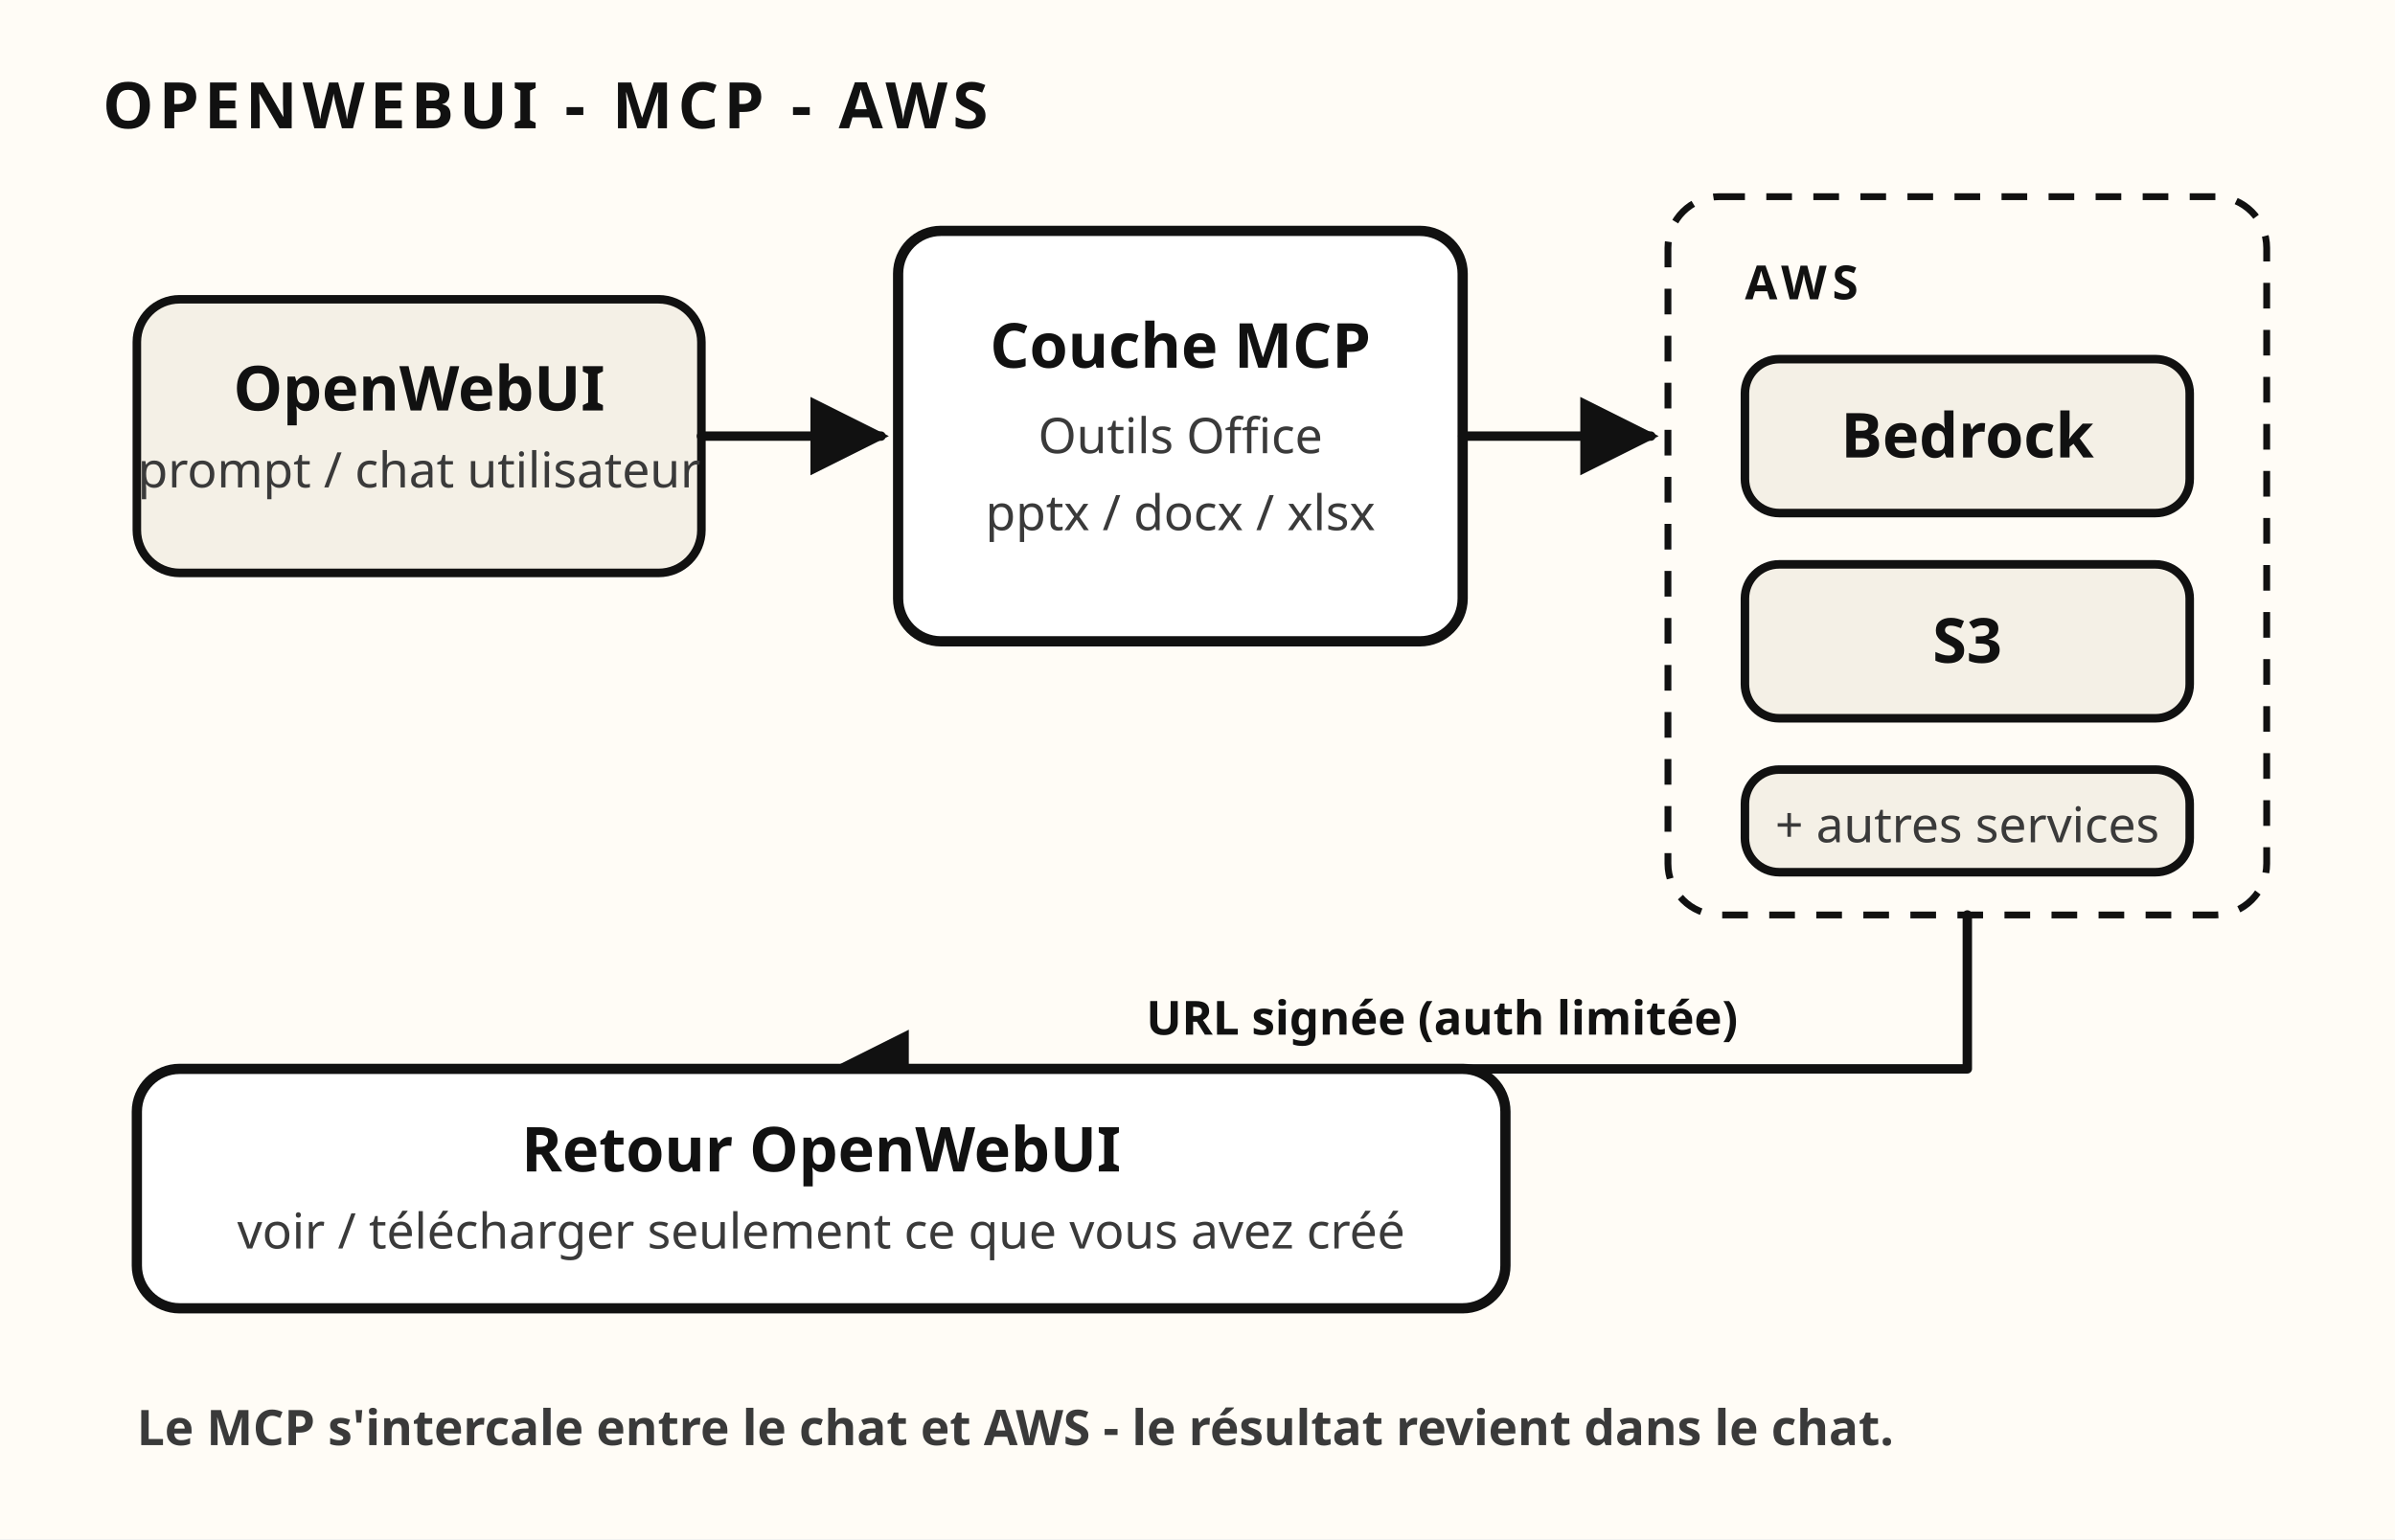
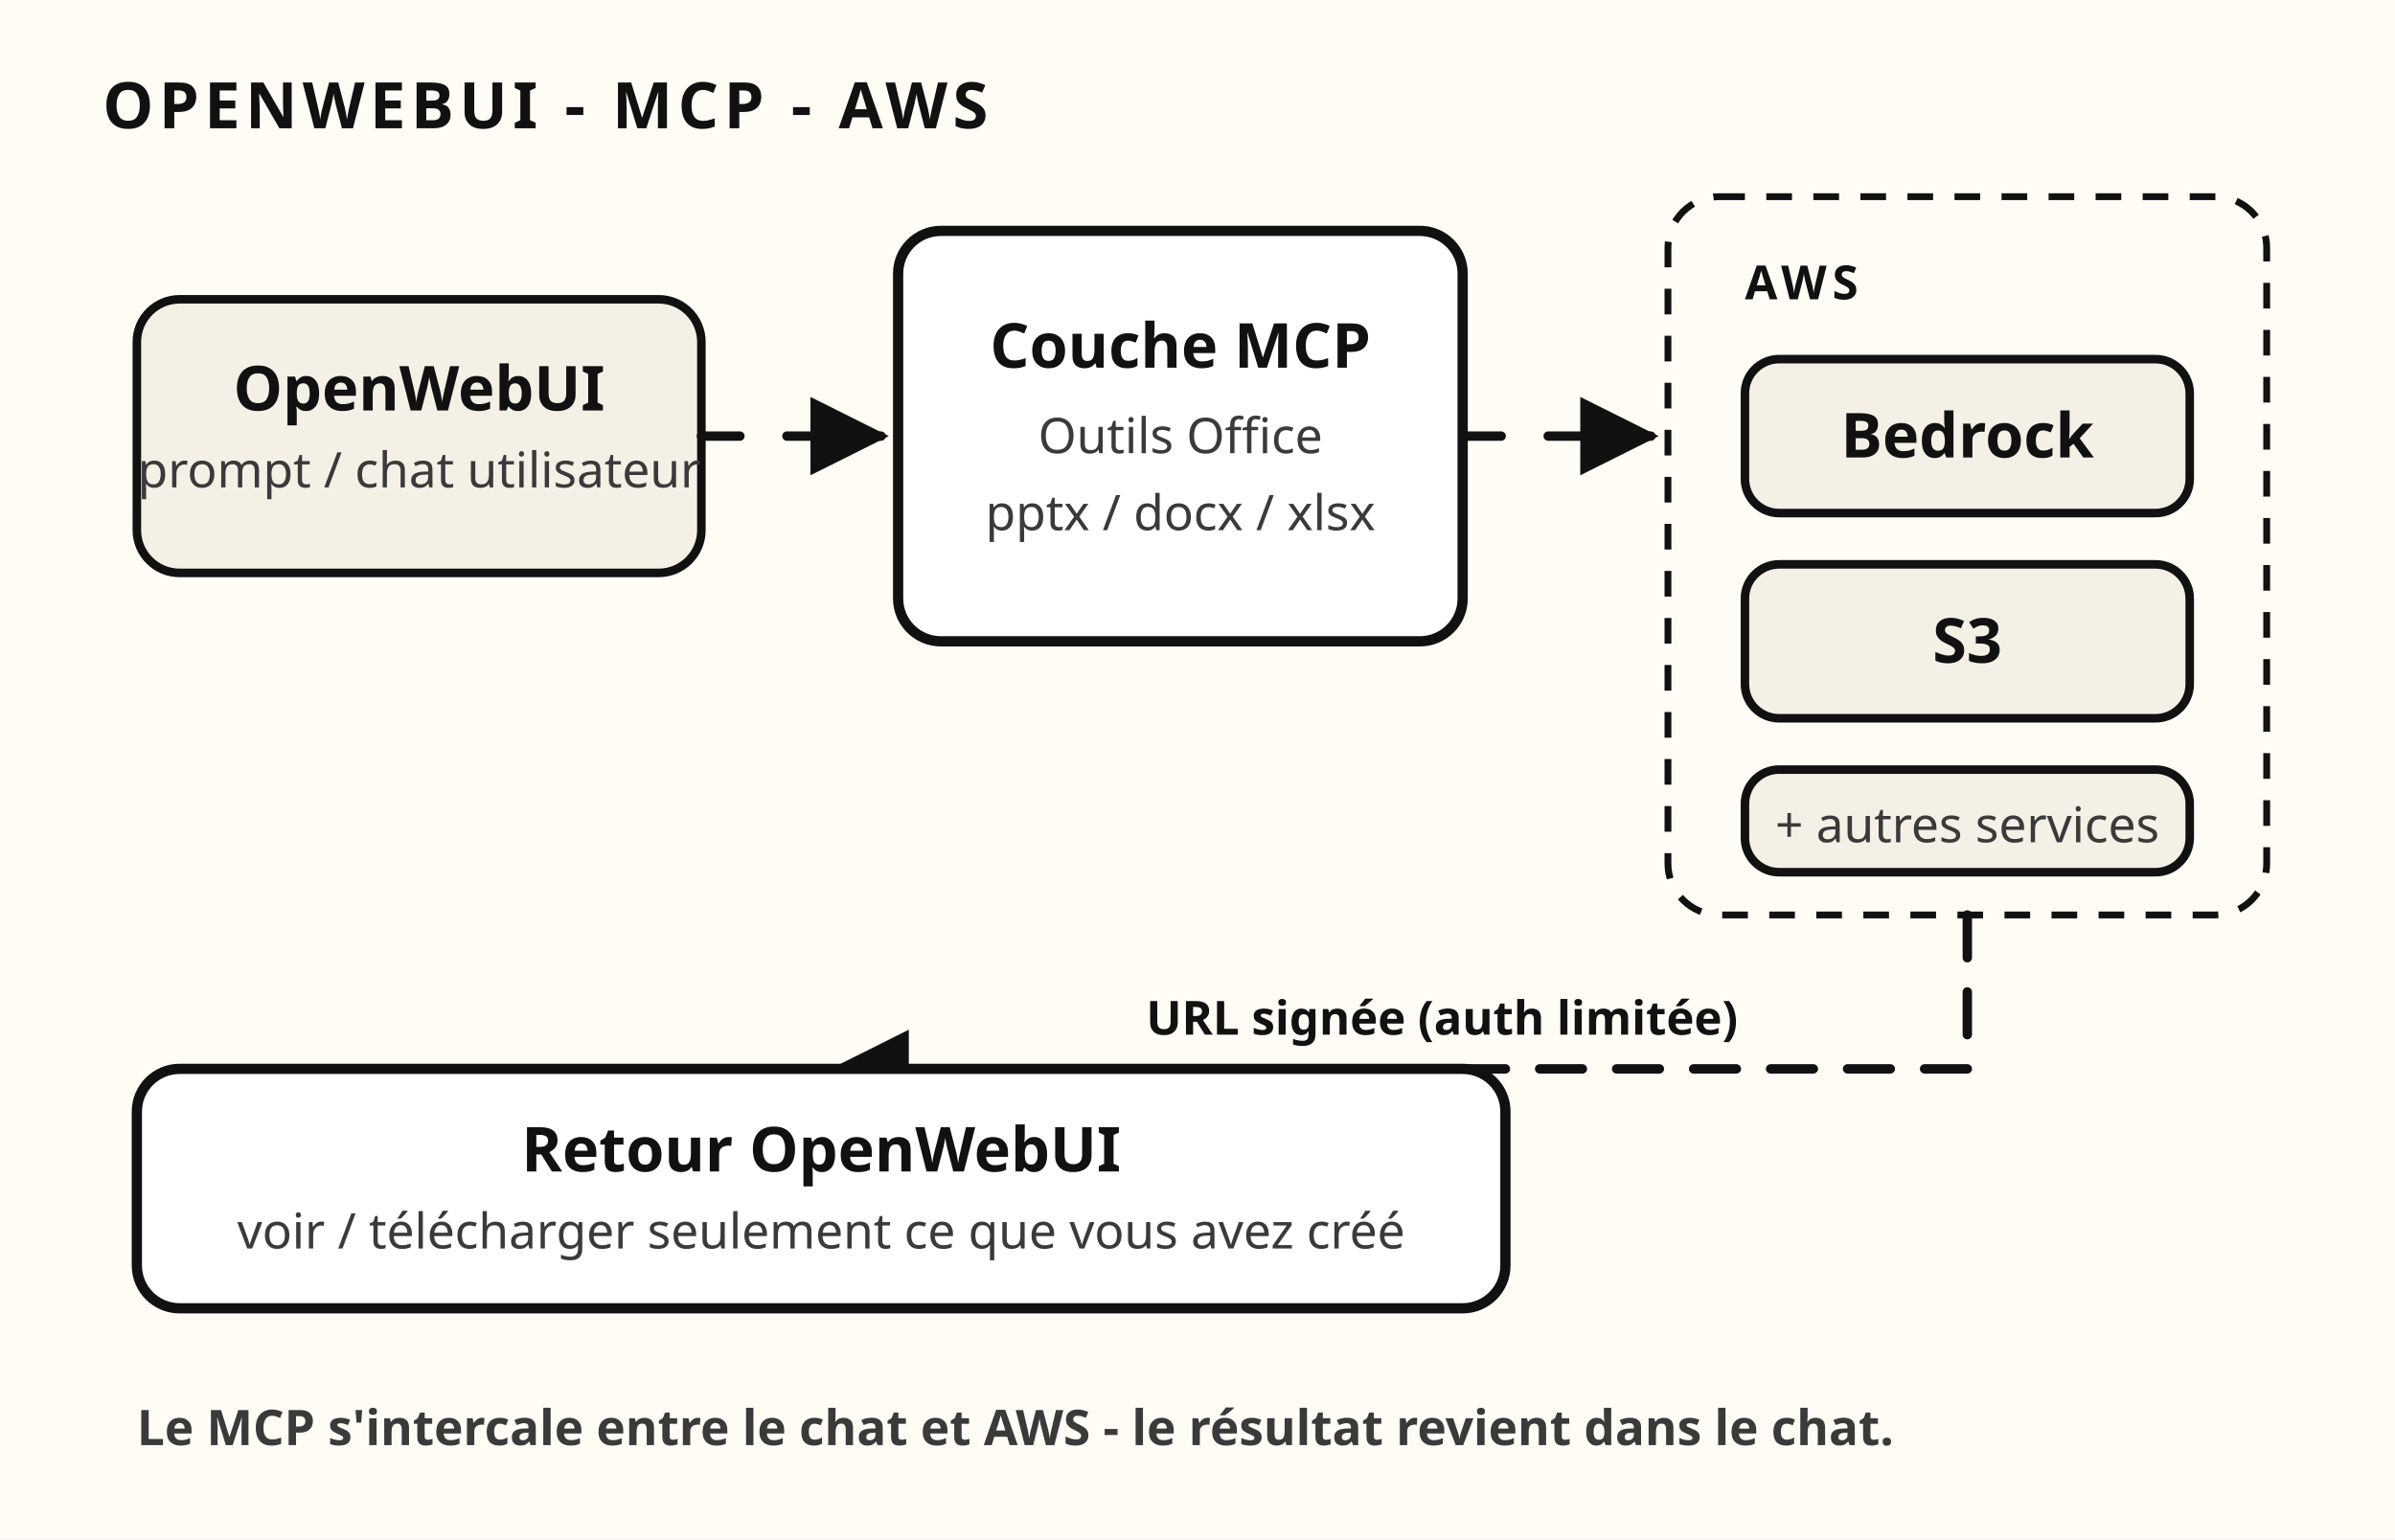
<svg xmlns="http://www.w3.org/2000/svg" viewBox="0 0 560 360" role="img" aria-labelledby="t d">
  <defs>
    <marker id="a" viewBox="0 0 12 12" refX="10" refY="6" markerWidth="10" markerHeight="10" orient="auto-start-reverse">
      <path d="M1 1 L11 6 L1 11 Z" fill="#111" />
    </marker>
    <style>
      .bg { fill:#fffcf6; }
      .b { fill:#f4f0e6; stroke:#111; stroke-width:2; }
      .hi { fill:#fff; stroke:#111; stroke-width:2.4; }
      .out { fill:none; stroke:#111; stroke-width:1.6; stroke-dasharray:6 5; }
      .plane { fill:none; stroke:#111; stroke-width:1.8; stroke-dasharray:7 5; }
      .cloud { fill:none; stroke:#111; stroke-width:1.6; stroke-dasharray:6 5; }
      .title { font-family:Segoe UI,system-ui,sans-serif; font-size:15px; font-weight:800; letter-spacing:0.08em; fill:#111; }
      .lab { font-family:Segoe UI,system-ui,sans-serif; font-size:14.5px; font-weight:800; fill:#111; }
      .sub { font-family:Segoe UI,system-ui,sans-serif; font-size:11.5px; font-weight:500; fill:#3a3a3a; }
      .cap { font-family:Segoe UI,system-ui,sans-serif; font-size:11px; font-weight:800; letter-spacing:0.12em; fill:#111; }
-       .line { stroke:#111; stroke-width:2.2; fill:none; marker-end:url(#a); stroke-linecap:round; stroke-linejoin:round; }
+       .line {
+         stroke:#111; stroke-width:2.2; fill:none; marker-end:url(#a);
+         stroke-linecap:round; stroke-linejoin:round;
+         stroke-dasharray:9 11;
+         animation: flow 1.05s linear infinite;
+       }
+       /* RAG / corpus / ingest: slower packets */
+       .line.ingest {
+         stroke-dasharray: 4 16;
+         animation: flow 1.7s linear infinite;
+       }
+       /* Return / report path: slightly quicker */
+       .line.return {
+         stroke-dasharray: 10 8;
+         animation: flow 0.85s linear infinite;
+       }
+       .hi.pulse {
+         animation: node-pulse 2.6s ease-in-out infinite;
+       }
+       .lbl.flow-lbl {
+         animation: lbl-pulse 2.2s ease-in-out infinite;
+       }
      .lbl { font-family:Segoe UI,system-ui,sans-serif; font-size:11px; font-weight:700; fill:#111; }
      .foot { font-family:Segoe UI,system-ui,sans-serif; font-size:11.5px; font-weight:600; fill:#3a3a3a; }
+       @keyframes flow {
+         to { stroke-dashoffset: -20; }
+       }
+       @keyframes node-pulse {
+         0%, 100% { stroke-width: 2.4; }
+         50% { stroke-width: 3.4; }
+       }
+       @keyframes lbl-pulse {
+         0%, 100% { opacity: 0.55; }
+         50% { opacity: 1; }
+       }
+       @media (prefers-reduced-motion: reduce) {
+         .line, .line.ingest, .line.return, .hi.pulse, .lbl.flow-lbl { animation: none; }
+         .line, .line.ingest, .line.return { stroke-dasharray: none; }
+       }
    </style>
  </defs>
  <rect class="bg" width="560" height="360" />
  <text x="24" y="30" class="title">OPENWEBUI - MCP - AWS</text>
  <rect class="b" x="32" y="70" width="132" height="64" rx="10" />
  <text x="98" y="96" text-anchor="middle" class="lab">OpenWebUI</text>
  <text x="98" y="114" text-anchor="middle" class="sub">prompt / chat utilisateur</text>
  <line class="line" x1="164" y1="102" x2="206" y2="102" />
-   <rect class="hi" x="210" y="54" width="132" height="96" rx="10" />
+   <rect class="hi pulse" x="210" y="54" width="132" height="96" rx="10" />
  <text x="276" y="86" text-anchor="middle" class="lab">Couche MCP</text>
  <text x="276" y="106" text-anchor="middle" class="sub">Outils Office</text>
  <text x="276" y="124" text-anchor="middle" class="sub">pptx / docx / xlsx</text>
  <line class="line" x1="342" y1="102" x2="386" y2="102" />
  <rect class="cloud" x="390" y="46" width="140" height="168" rx="12" />
  <text x="408" y="70" class="cap">AWS</text>
  <rect class="b" x="408" y="84" width="104" height="36" rx="8" />
  <text x="460" y="107" text-anchor="middle" class="lab">Bedrock</text>
  <rect class="b" x="408" y="132" width="104" height="36" rx="8" />
  <text x="460" y="155" text-anchor="middle" class="lab">S3</text>
  <rect class="b" x="408" y="180" width="104" height="24" rx="8" />
  <text x="460" y="197" text-anchor="middle" class="sub">+ autres services</text>
-   <path class="line" d="M460 214 V250 H196" />
-   <text x="268" y="242" class="lbl">URL signée (auth limitée)</text>
-   <rect class="hi" x="32" y="250" width="320" height="56" rx="10" />
+   <path class="line return" d="M460 214 V250 H196" />
+   <text x="268" y="242" class="lbl flow-lbl">URL signée (auth limitée)</text>
+   <rect class="hi pulse" x="32" y="250" width="320" height="56" rx="10" />
  <text x="192" y="274" text-anchor="middle" class="lab">Retour OpenWebUI</text>
  <text x="192" y="292" text-anchor="middle" class="sub">voir / télécharger seulement ce que vous avez créé</text>
  <text x="32" y="338" class="foot">Le MCP s'intercale entre le chat et AWS - le résultat revient dans le chat.</text>
</svg>
